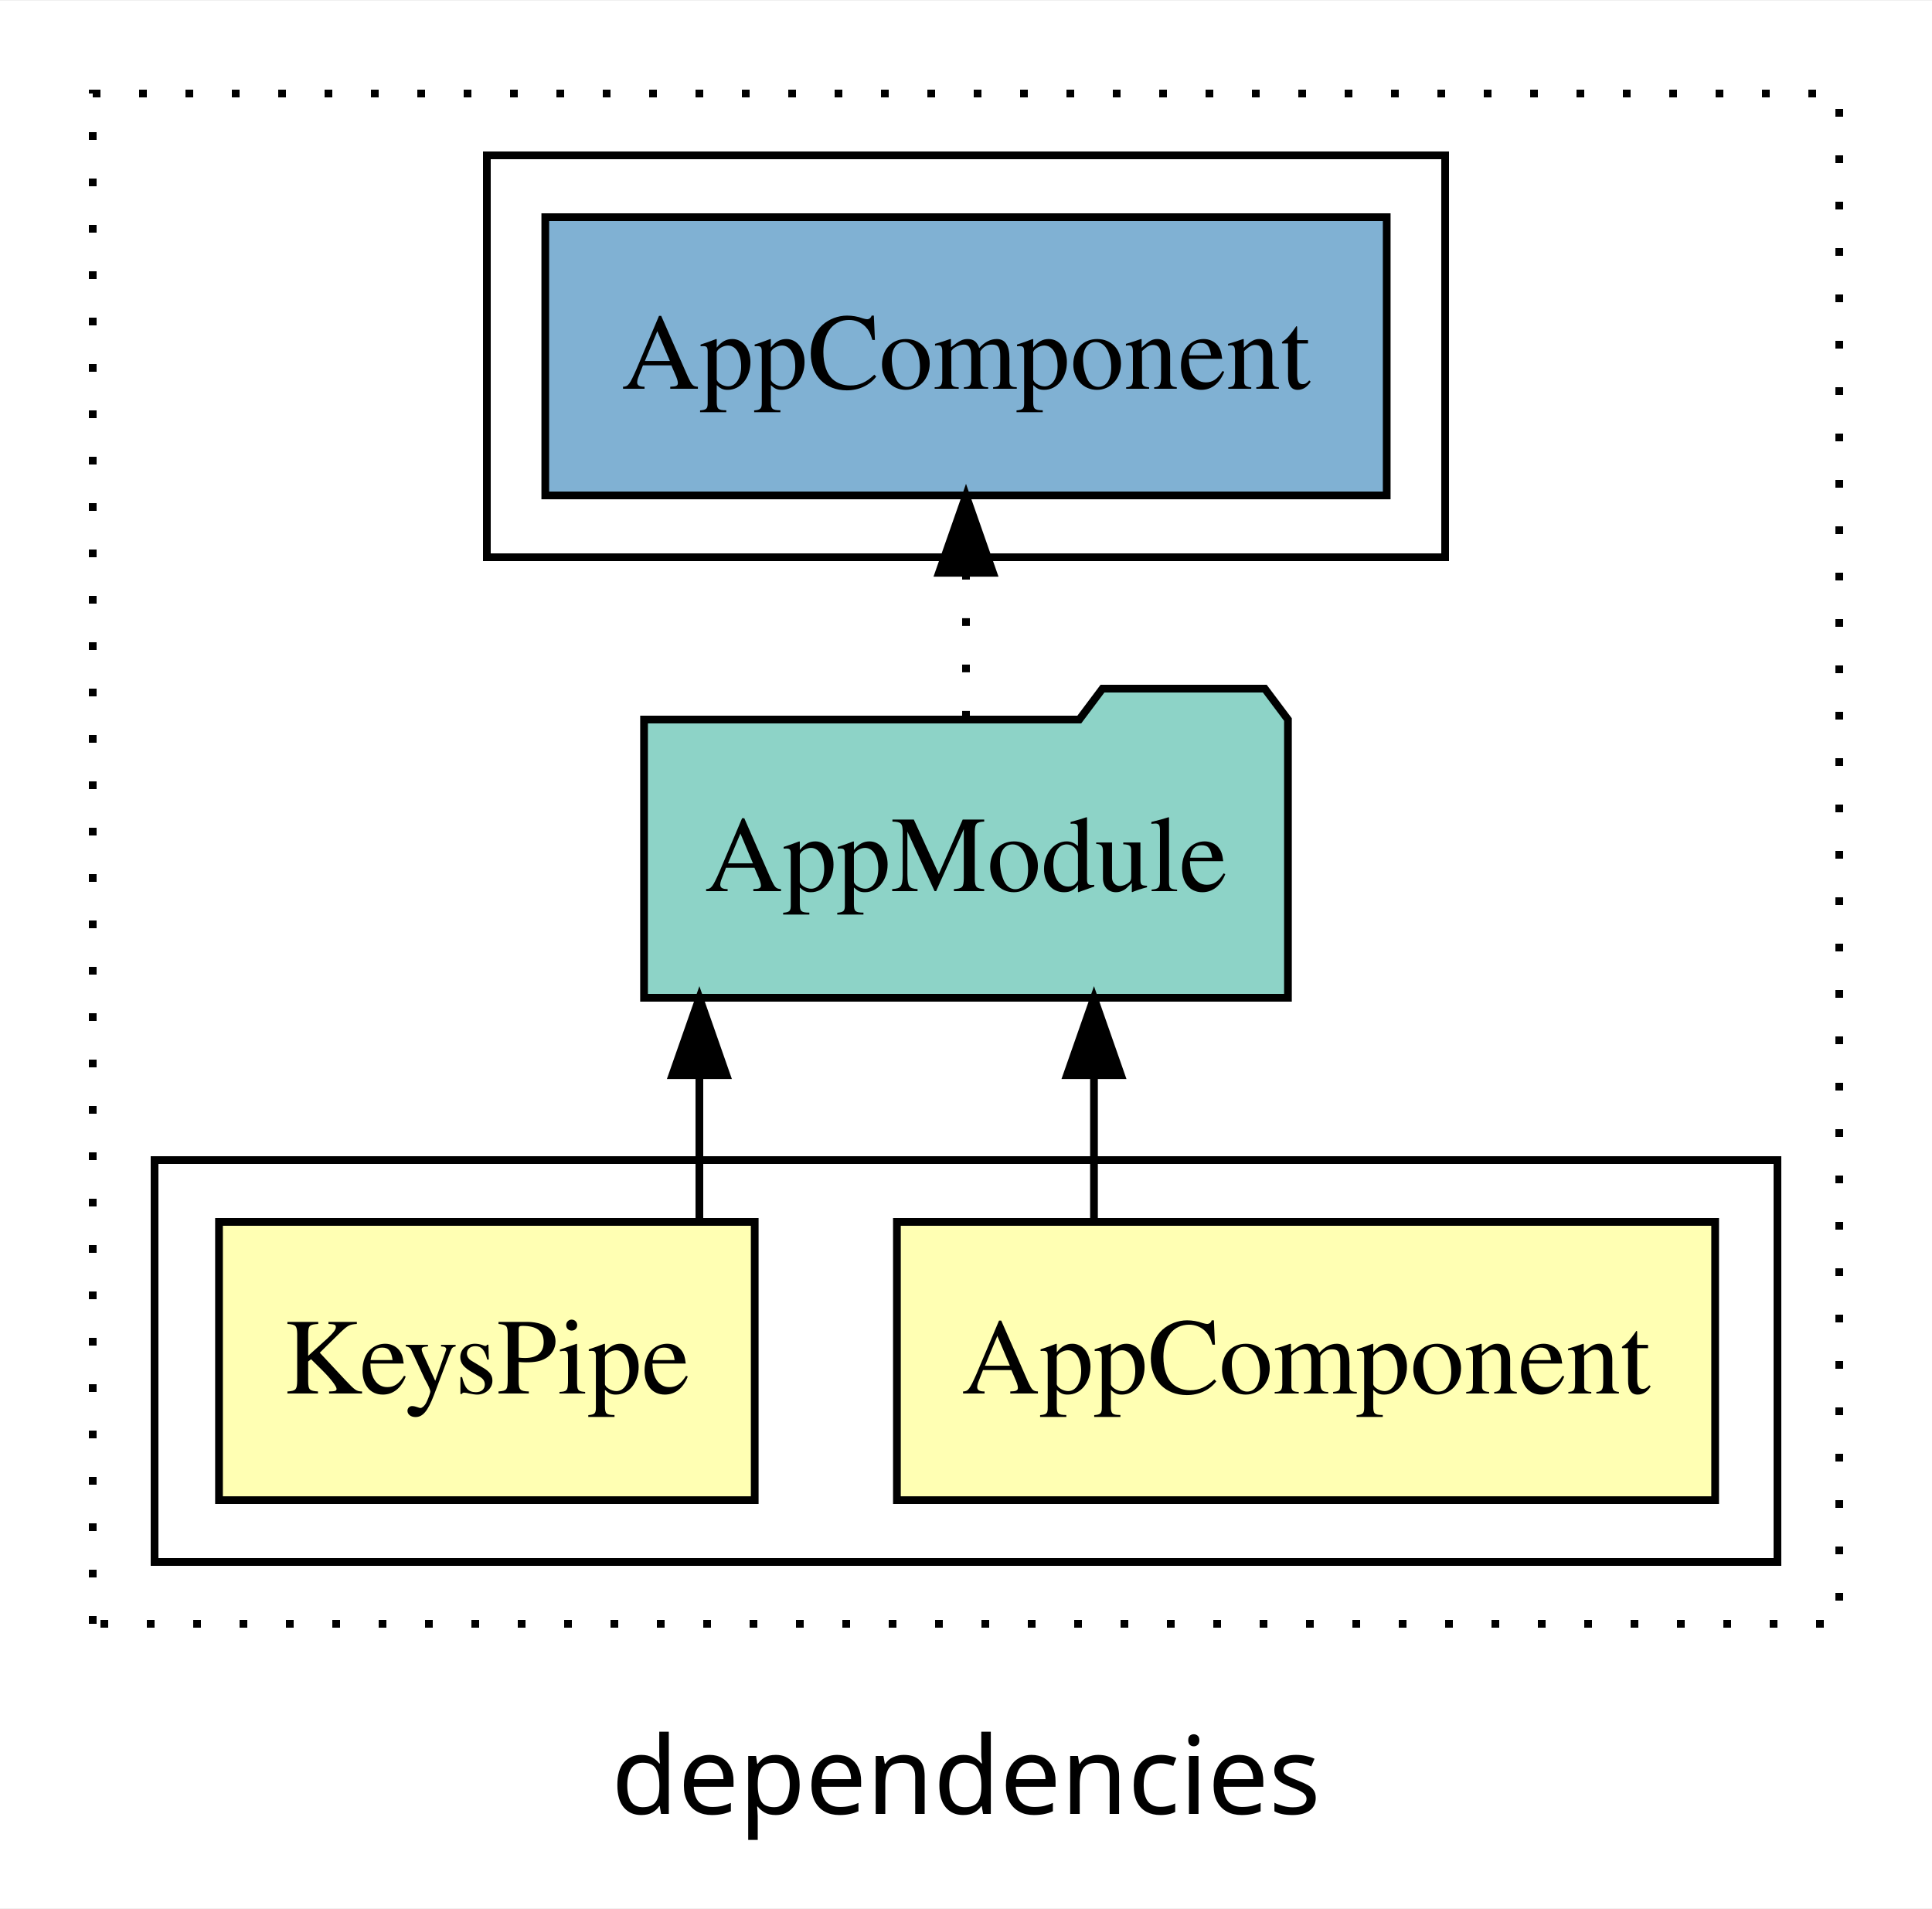
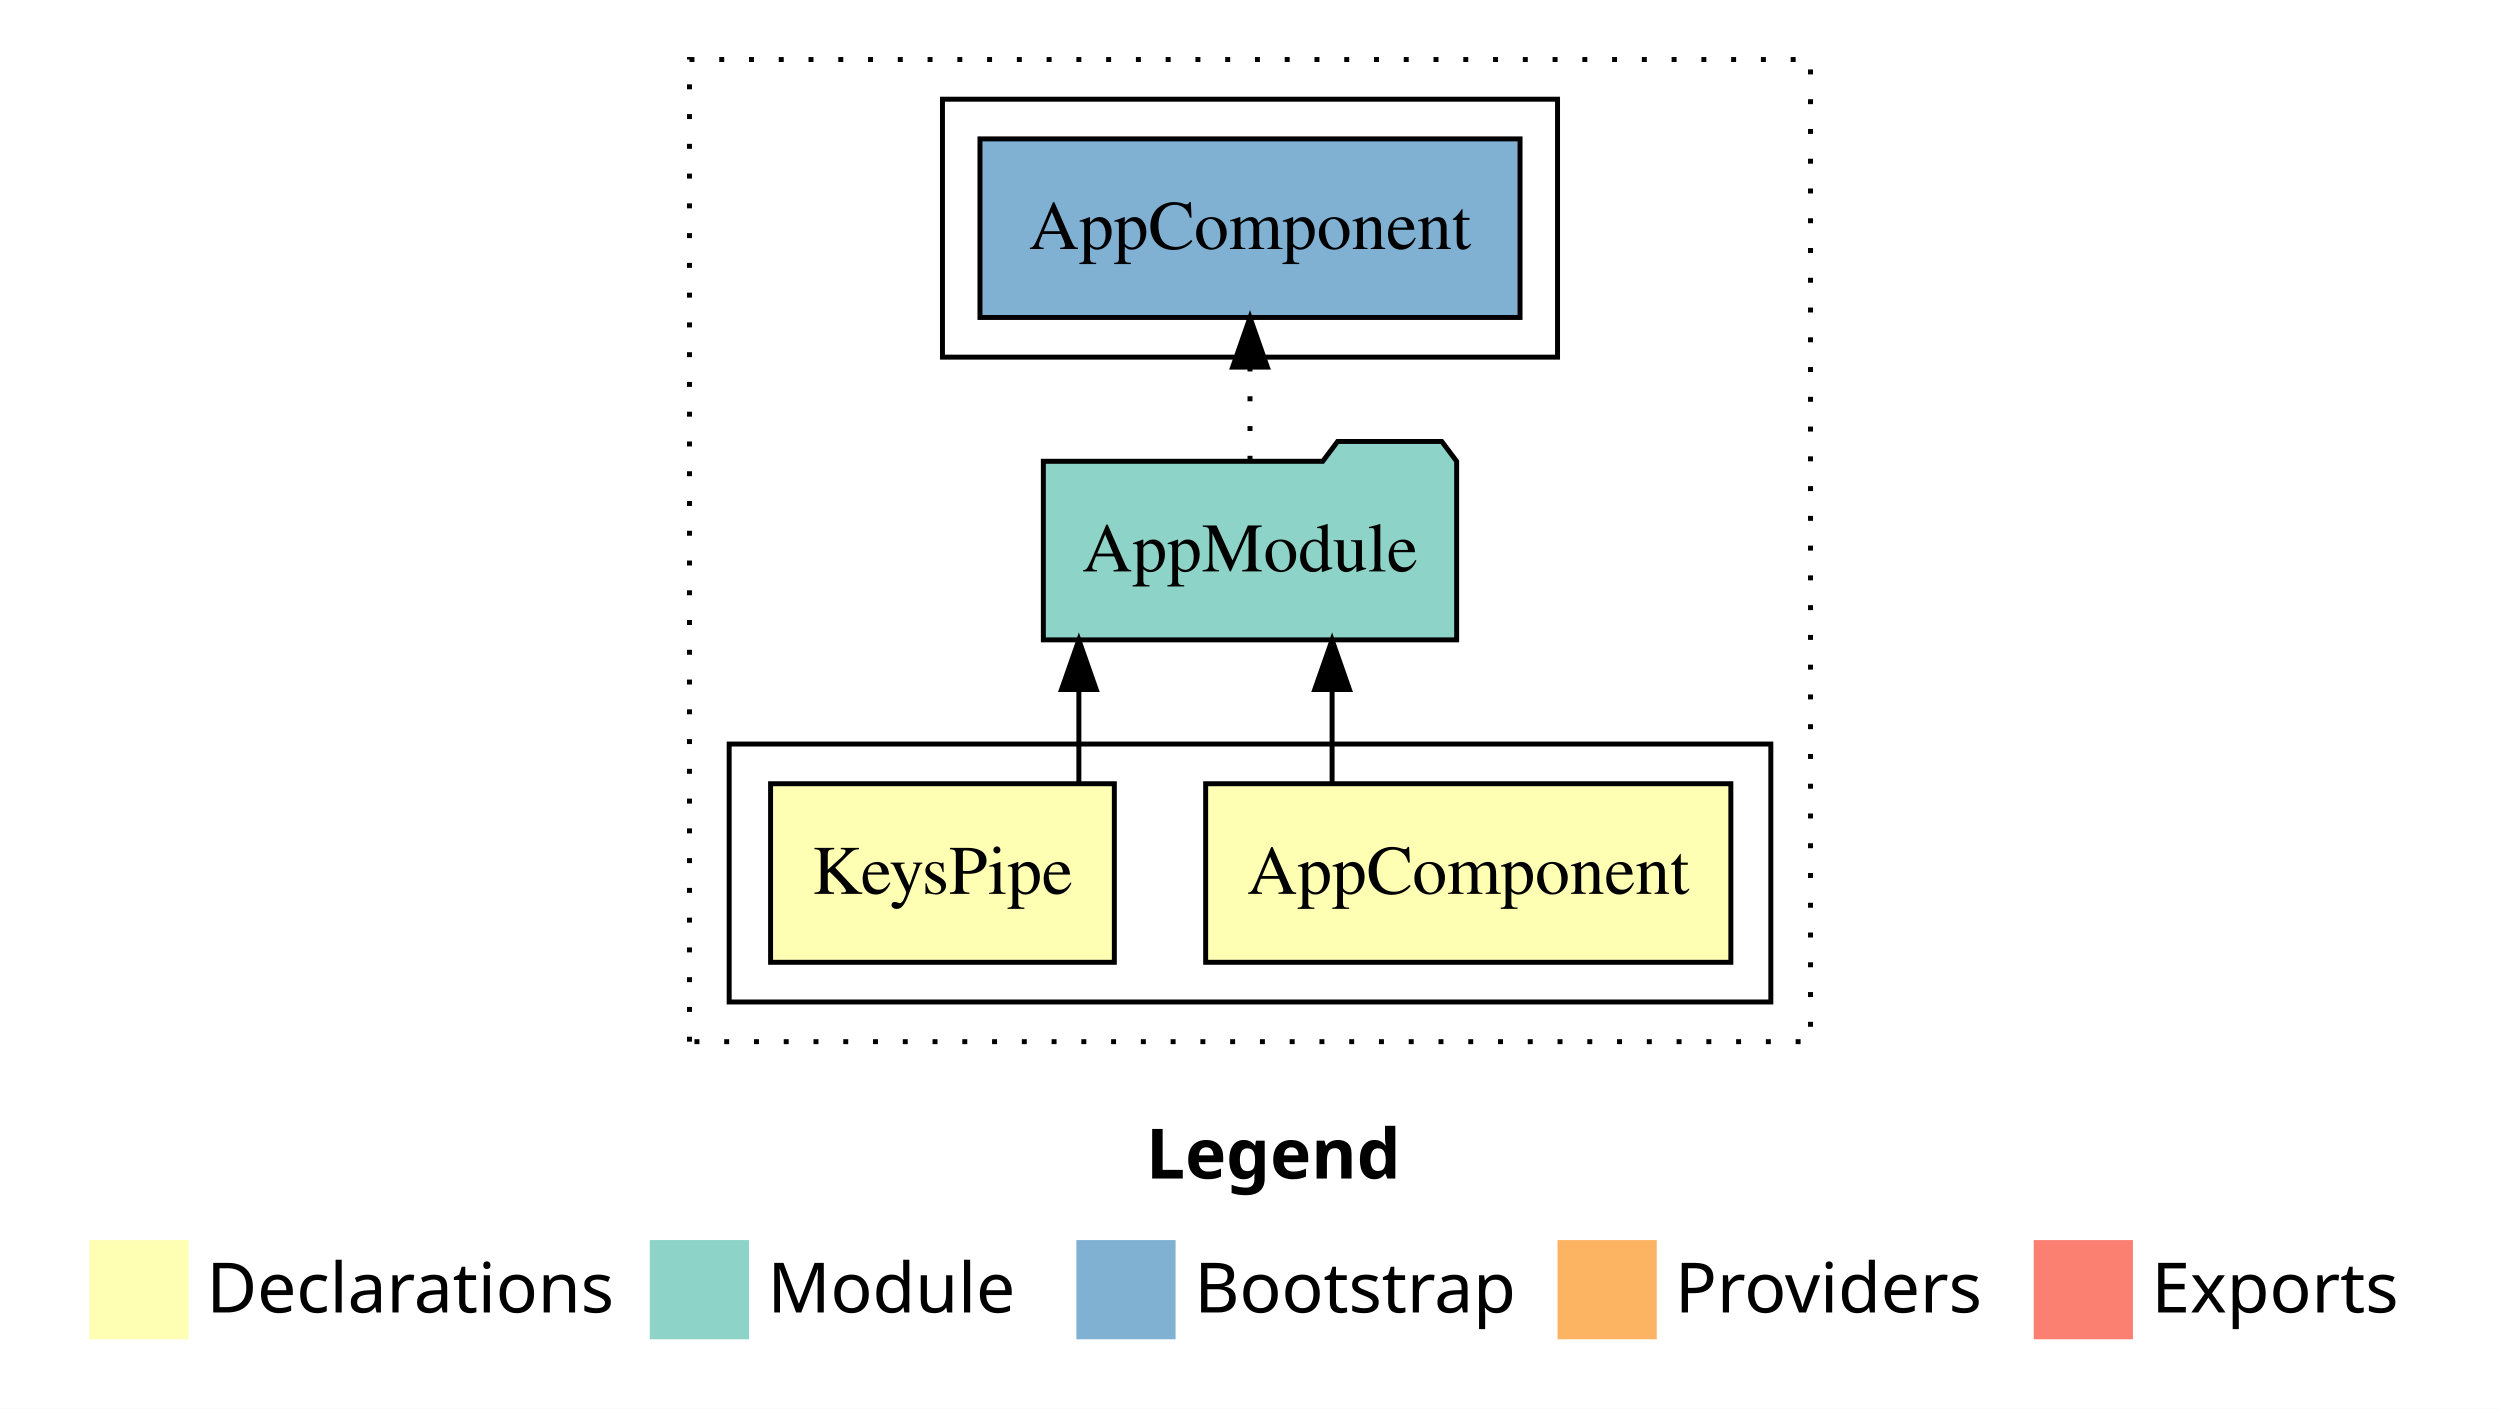
- <svg xmlns="http://www.w3.org/2000/svg" width="250pt" height="247pt" viewBox="0.00 0.00 250.00 246.80">
-   <g id="graph0" class="graph" transform="scale(1 1) rotate(0) translate(4 242.8)">
-     <polygon fill="white" stroke="transparent" points="-4,4 -4,-242.8 246,-242.8 246,4 -4,4" />
-     <text text-anchor="middle" x="121" y="-8.2" font-family="sans-serif" font-size="14.00">dependencies</text>
+ <svg xmlns="http://www.w3.org/2000/svg" width="504pt" height="284pt" viewBox="0.00 0.00 504.00 284.00">
+   <g id="graph0" class="graph" transform="scale(1 1) rotate(0) translate(4 280)">
+     <polygon fill="white" stroke="transparent" points="-4,4 -4,-280 500,-280 500,4 -4,4" />
+     <text text-anchor="start" x="227.01" y="-42.4" font-family="Times-12" font-weight="bold" font-size="14.00">Legend</text>
+     <polygon fill="#ffffb3" stroke="transparent" points="14,-10 14,-30 34,-30 34,-10 14,-10" />
+     <text text-anchor="start" x="37.63" y="-15.4" font-family="Times-12" font-size="14.00">  Declarations</text>
+     <polygon fill="#8dd3c7" stroke="transparent" points="127,-10 127,-30 147,-30 147,-10 127,-10" />
+     <text text-anchor="start" x="150.73" y="-15.4" font-family="Times-12" font-size="14.00">  Module</text>
+     <polygon fill="#80b1d3" stroke="transparent" points="213,-10 213,-30 233,-30 233,-10 213,-10" />
+     <text text-anchor="start" x="236.78" y="-15.4" font-family="Times-12" font-size="14.00">  Bootstrap</text>
+     <polygon fill="#fdb462" stroke="transparent" points="310,-10 310,-30 330,-30 330,-10 310,-10" />
+     <text text-anchor="start" x="333.67" y="-15.4" font-family="Times-12" font-size="14.00">  Providers</text>
+     <polygon fill="#fb8072" stroke="transparent" points="406,-10 406,-30 426,-30 426,-10 406,-10" />
+     <text text-anchor="start" x="429.73" y="-15.4" font-family="Times-12" font-size="14.00">  Exports</text>
    <g id="clust1" class="cluster">
-       <polygon fill="none" stroke="black" stroke-dasharray="1,5" points="8,-32.8 8,-230.8 234,-230.8 234,-32.8 8,-32.8" />
+       <polygon fill="none" stroke="black" stroke-dasharray="1,5" points="135,-70 135,-268 361,-268 361,-70 135,-70" />
+     </g>
+     <g id="clust2" class="cluster">
+       <polygon fill="none" stroke="black" points="143,-78 143,-130 353,-130 353,-78 143,-78" />
    </g>
    <g id="clust7" class="cluster">
-       <polygon fill="none" stroke="black" points="59,-170.8 59,-222.8 183,-222.8 183,-170.8 59,-170.8" />
-     </g>
-     <g id="clust2" class="cluster">
-       <polygon fill="none" stroke="black" points="16,-40.8 16,-92.8 226,-92.8 226,-40.8 16,-40.8" />
+       <polygon fill="none" stroke="black" points="186,-208 186,-260 310,-260 310,-208 186,-208" />
    </g>
    <g id="node1" class="node">
-       <polygon fill="#ffffb3" stroke="black" points="217.94,-84.8 112.06,-84.8 112.06,-48.8 217.94,-48.8 217.94,-84.8" />
-       <text text-anchor="middle" x="165" y="-62.6" font-family="Times,serif" font-size="14.00">AppComponent</text>
+       <polygon fill="#ffffb3" stroke="black" points="344.94,-122 239.06,-122 239.06,-86 344.94,-86 344.94,-122" />
+       <text text-anchor="middle" x="292" y="-99.8" font-family="Times,serif" font-size="14.00">AppComponent</text>
    </g>
    <g id="node3" class="node">
-       <polygon fill="#8dd3c7" stroke="black" points="162.66,-149.8 159.66,-153.8 138.66,-153.8 135.66,-149.8 79.34,-149.8 79.34,-113.8 162.66,-113.8 162.66,-149.8" />
-       <text text-anchor="middle" x="121" y="-127.6" font-family="Times,serif" font-size="14.00">AppModule</text>
+       <polygon fill="#8dd3c7" stroke="black" points="289.66,-187 286.66,-191 265.66,-191 262.66,-187 206.34,-187 206.34,-151 289.66,-151 289.66,-187" />
+       <text text-anchor="middle" x="248" y="-164.8" font-family="Times,serif" font-size="14.00">AppModule</text>
    </g>
    <g id="edge1" class="edge">
-       <path fill="none" stroke="black" d="M137.56,-84.91C137.56,-84.91 137.56,-103.79 137.56,-103.79" />
-       <polygon fill="black" stroke="black" points="134.06,-103.79 137.56,-113.79 141.06,-103.79 134.06,-103.79" />
+       <path fill="none" stroke="black" d="M264.55,-122.11C264.55,-122.11 264.55,-140.99 264.55,-140.99" />
+       <polygon fill="black" stroke="black" points="261.05,-140.99 264.55,-150.99 268.05,-140.99 261.05,-140.99" />
    </g>
    <g id="node2" class="node">
-       <polygon fill="#ffffb3" stroke="black" points="93.66,-84.8 24.34,-84.8 24.34,-48.8 93.66,-48.8 93.66,-84.8" />
-       <text text-anchor="middle" x="59" y="-62.6" font-family="Times,serif" font-size="14.00">KeysPipe</text>
+       <polygon fill="#ffffb3" stroke="black" points="220.65,-122 151.35,-122 151.35,-86 220.65,-86 220.65,-122" />
+       <text text-anchor="middle" x="186" y="-99.8" font-family="Times,serif" font-size="14.00">KeysPipe</text>
    </g>
    <g id="edge2" class="edge">
-       <path fill="none" stroke="black" d="M86.5,-84.91C86.5,-84.91 86.5,-103.79 86.5,-103.79" />
-       <polygon fill="black" stroke="black" points="83,-103.79 86.5,-113.79 90,-103.79 83,-103.79" />
+       <path fill="none" stroke="black" d="M213.5,-122.11C213.5,-122.11 213.5,-140.99 213.5,-140.99" />
+       <polygon fill="black" stroke="black" points="210,-140.99 213.5,-150.99 217,-140.99 210,-140.99" />
    </g>
    <g id="node4" class="node">
-       <polygon fill="#80b1d3" stroke="black" points="175.44,-214.8 66.56,-214.8 66.56,-178.8 175.44,-178.8 175.44,-214.8" />
-       <text text-anchor="middle" x="121" y="-192.6" font-family="Times,serif" font-size="14.00">AppComponent </text>
+       <polygon fill="#80b1d3" stroke="black" points="302.44,-252 193.56,-252 193.56,-216 302.44,-216 302.44,-252" />
+       <text text-anchor="middle" x="248" y="-229.8" font-family="Times,serif" font-size="14.00">AppComponent </text>
    </g>
    <g id="edge3" class="edge">
-       <path fill="none" stroke="black" stroke-dasharray="1,5" d="M121,-149.91C121,-149.91 121,-168.79 121,-168.79" />
-       <polygon fill="black" stroke="black" points="117.5,-168.79 121,-178.79 124.5,-168.79 117.5,-168.79" />
+       <path fill="none" stroke="black" stroke-dasharray="1,5" d="M248,-187.11C248,-187.11 248,-205.99 248,-205.99" />
+       <polygon fill="black" stroke="black" points="244.5,-205.99 248,-215.99 251.5,-205.99 244.5,-205.99" />
    </g>
  </g>
</svg>
